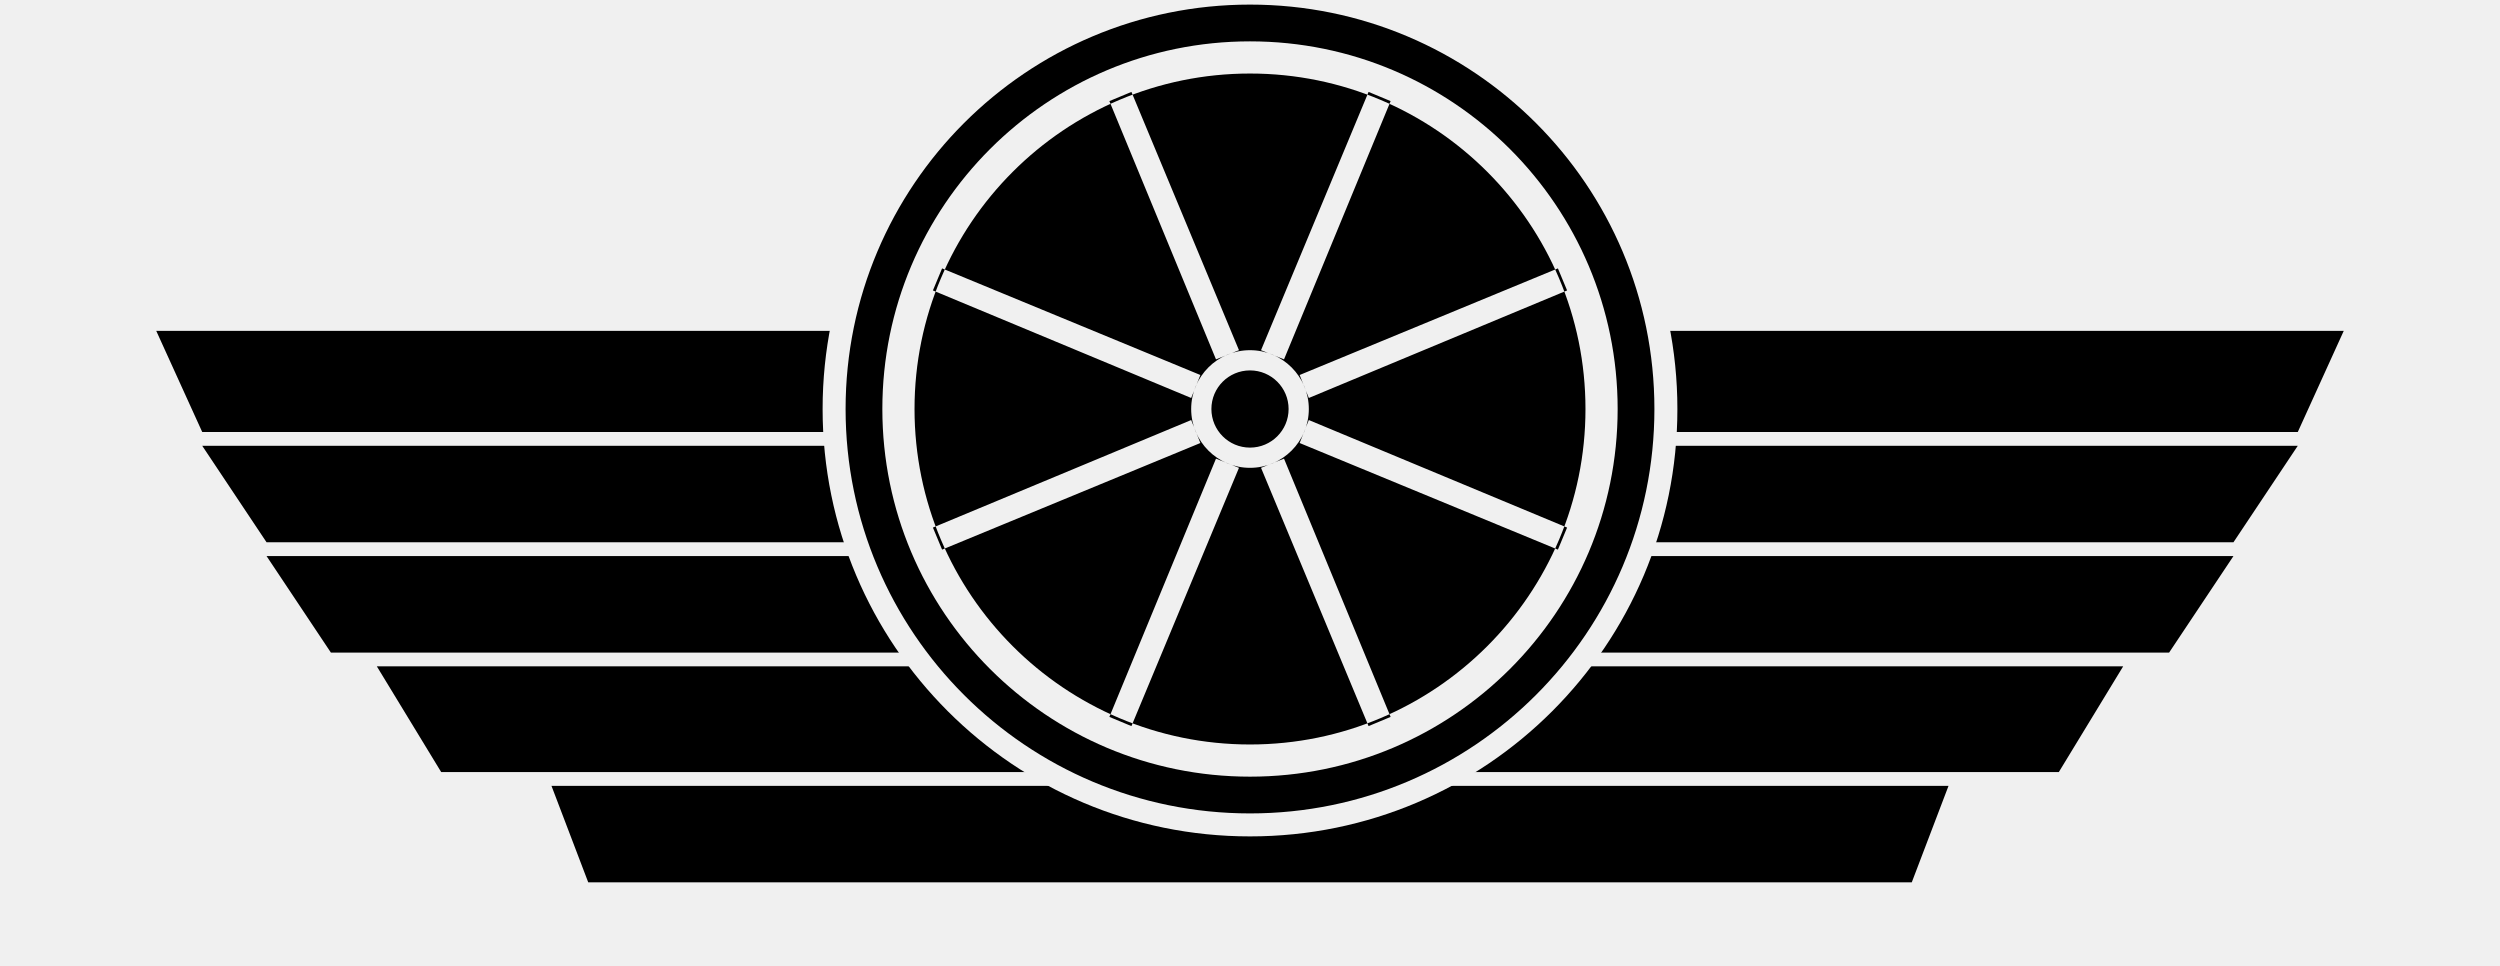
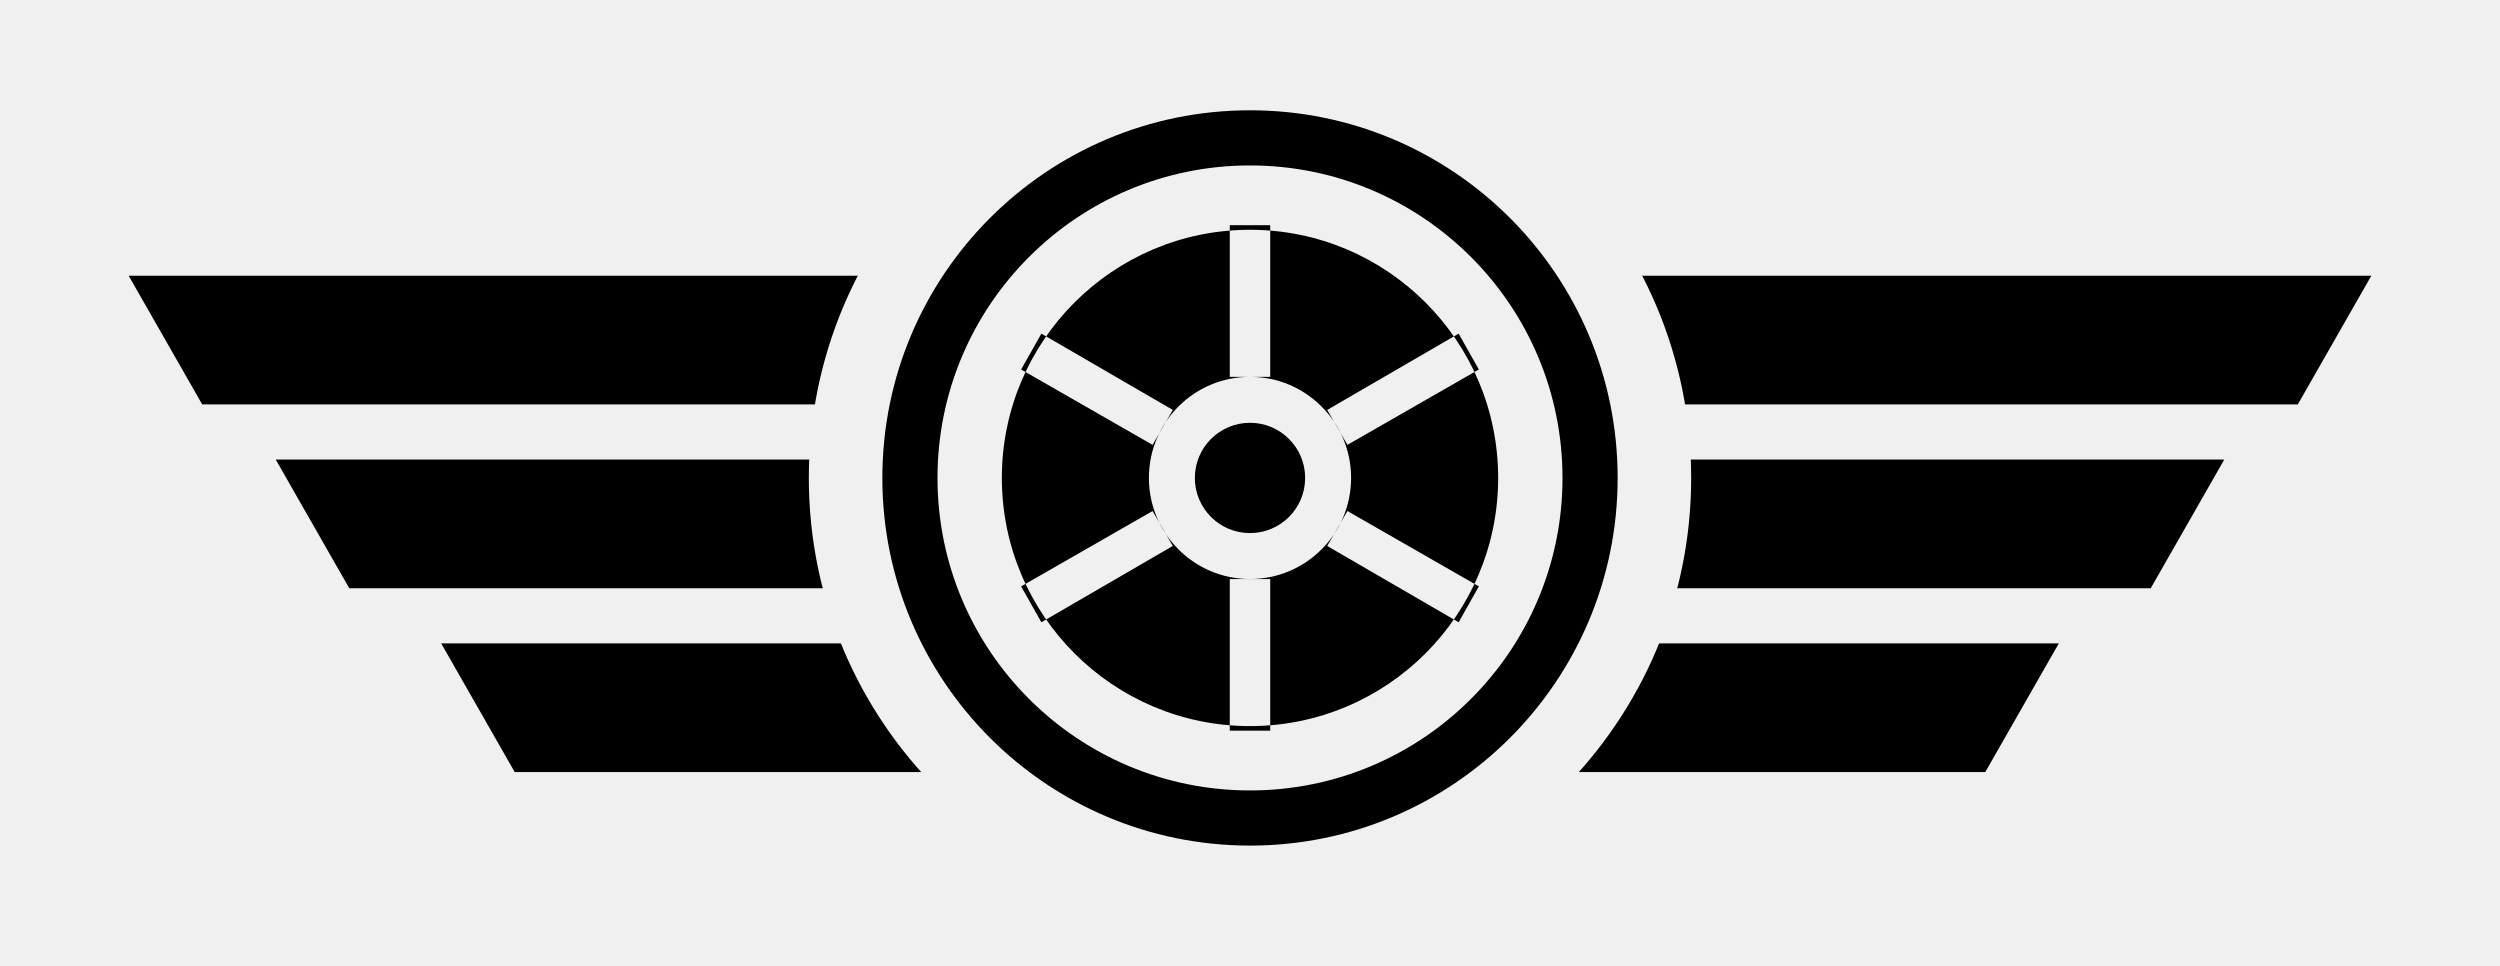
<svg xmlns="http://www.w3.org/2000/svg" viewBox="0 0 272 105" width="272" height="105">
  <mask id="m">
    <rect width="272" height="105" fill="#fff" />
-     <circle cx="136" cy="44.5" r="46.5" fill="#000" />
+     <circle cx="136" cy="52" r="48" fill="#000" />
  </mask>
-   <path mask="url(#m)" fill="#000" d="M17 36H255L250 47H22ZM22 48.5H250L243 59H29ZM29 60.5H243L236 71H36ZM41 72.5H231L224 84H48ZM60 85.5H212L208 96H64Z" />
-   <path fill="#000" fill-rule="evenodd" d="M92 44.5a44 44 0 1 0 88 0a44 44 0 1 0 -88 0ZM96 44.5a40 40 0 1 0 80 0a40 40 0 1 0 -80 0Z" />
-   <path fill="#000" fill-rule="evenodd" d="M99.5 44.5a36.5 36.5 0 1 0 73.0 0a36.5 36.5 0 1 0 -73.0 0ZM141.4 48.2L169.5 59.8L170.5 57.4L142.4 45.7ZM137.2 50.9L148.9 79.0L151.3 78.0L139.7 49.9ZM132.3 49.9L120.7 78.0L123.1 79.0L134.8 50.9ZM129.6 45.7L101.5 57.4L102.5 59.8L130.6 48.2ZM130.6 40.8L102.5 29.2L101.5 31.6L129.6 43.3ZM134.8 38.1L123.1 10.0L120.7 11.0L132.3 39.1ZM139.7 39.1L151.3 11.0L148.9 10.0L137.2 38.1ZM142.4 43.3L170.5 31.6L169.5 29.2L141.4 40.8ZM129.6 44.5a6.4 6.4 0 1 0 12.8 0a6.4 6.4 0 1 0 -12.8 0ZM131.8 44.5a4.2 4.2 0 1 0 8.4 0a4.2 4.2 0 1 0 -8.4 0Z" />
+   <path mask="url(#m)" fill="#000" d="M14 30H258L250 44H22ZM30 50H242L234 64H38ZM48 70H224L216 84H56Z" />
+   <path fill="#000" fill-rule="evenodd" d="M96 52a40 40 0 1 0 80 0a40 40 0 1 0 -80 0ZM102 52a34 34 0 1 0 68 0a34 34 0 1 0 -68 0Z" />
+   <path fill="#000" fill-rule="evenodd" d="M109 52a27 27 0 1 0 54 0a27 27 0 1 0 -54 0ZM144.4 59.4L158.7 67.7L160.9 63.8L146.6 55.6ZM133.8 63.0L133.8 79.5L138.2 79.5L138.2 63.0ZM125.4 55.6L111.1 63.8L113.3 67.7L127.6 59.4ZM127.6 44.6L113.3 36.3L111.1 40.2L125.4 48.4ZM138.2 41.0L138.2 24.5L133.8 24.5L133.8 41.0ZM146.6 48.4L160.9 40.2L158.7 36.3L144.4 44.6ZM125 52a11 11 0 1 0 22 0a11 11 0 1 0 -22 0ZM130 52a6 6 0 1 0 12 0a6 6 0 1 0 -12 0Z" />
</svg>
